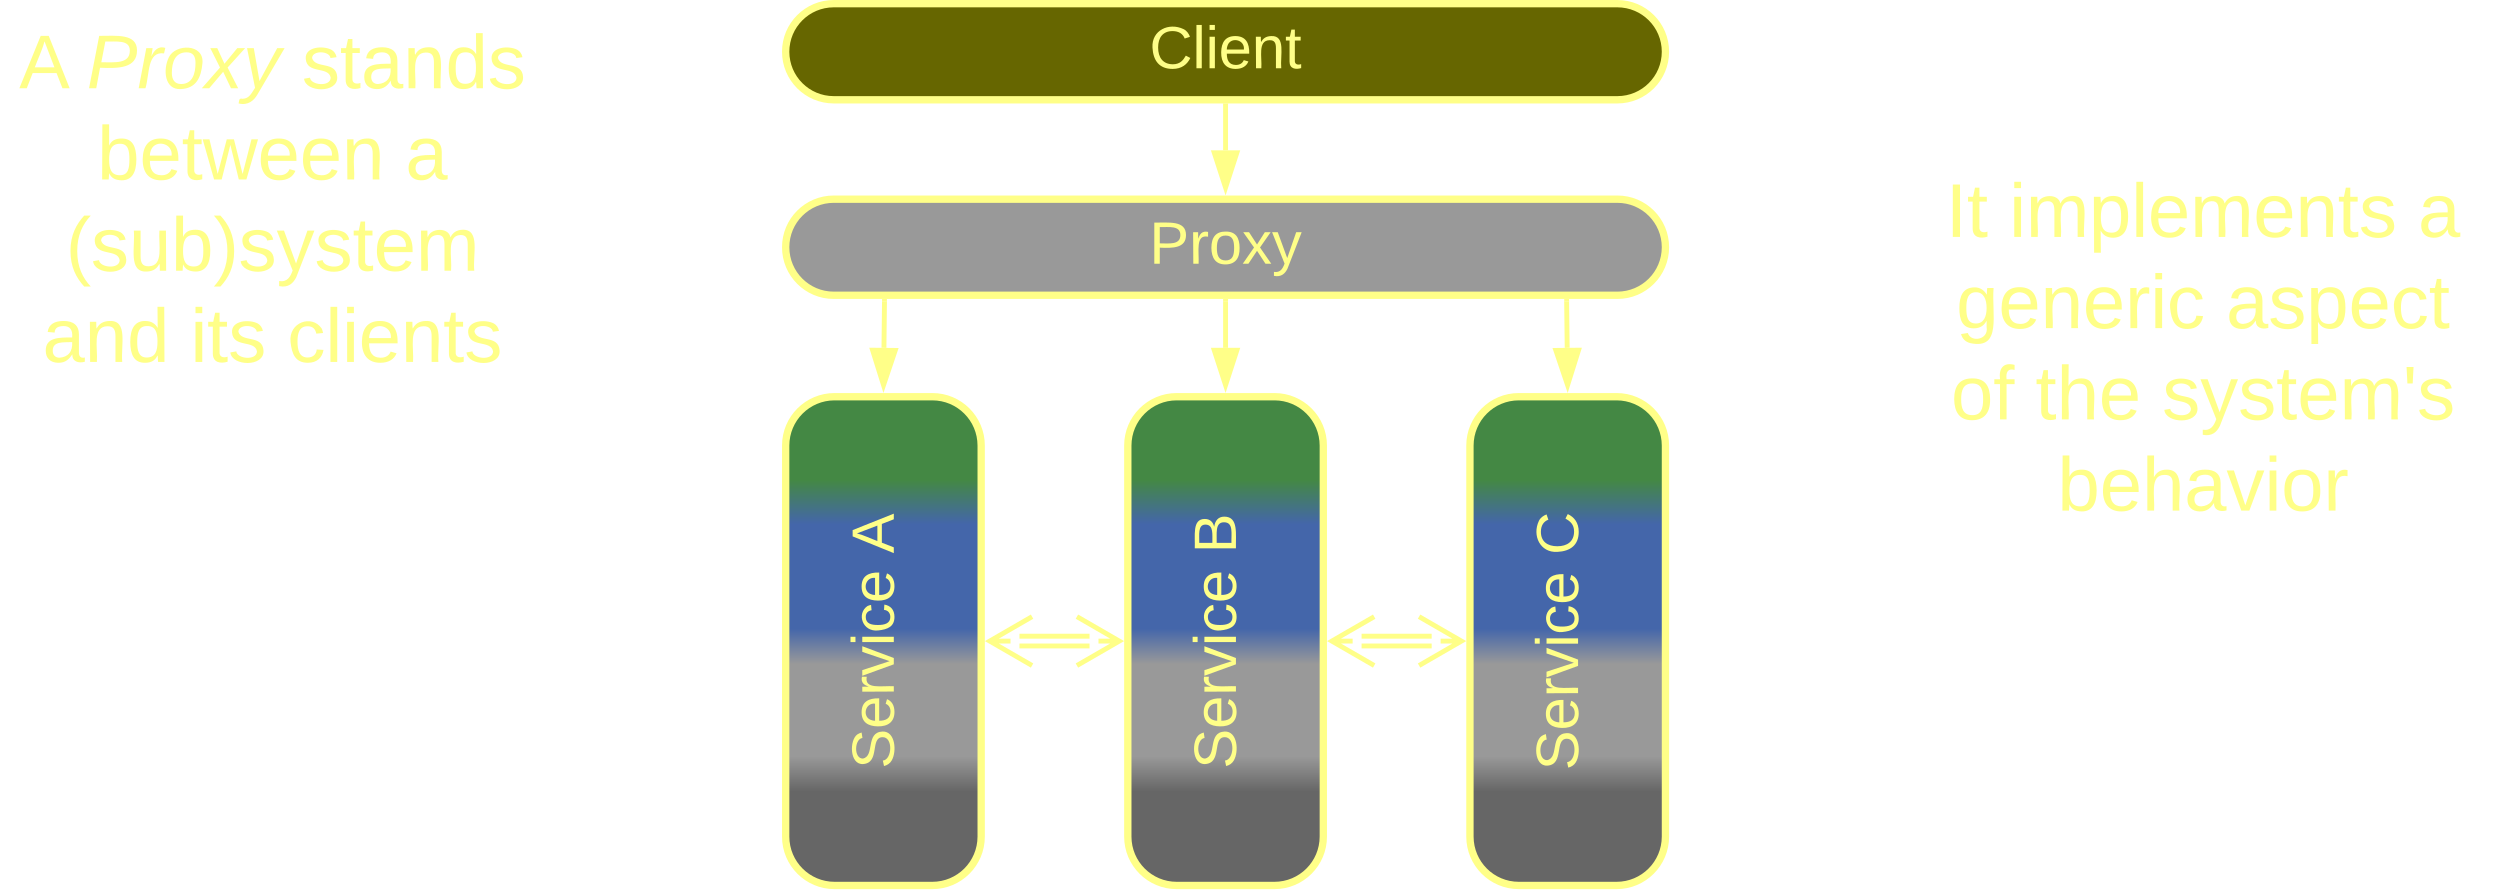
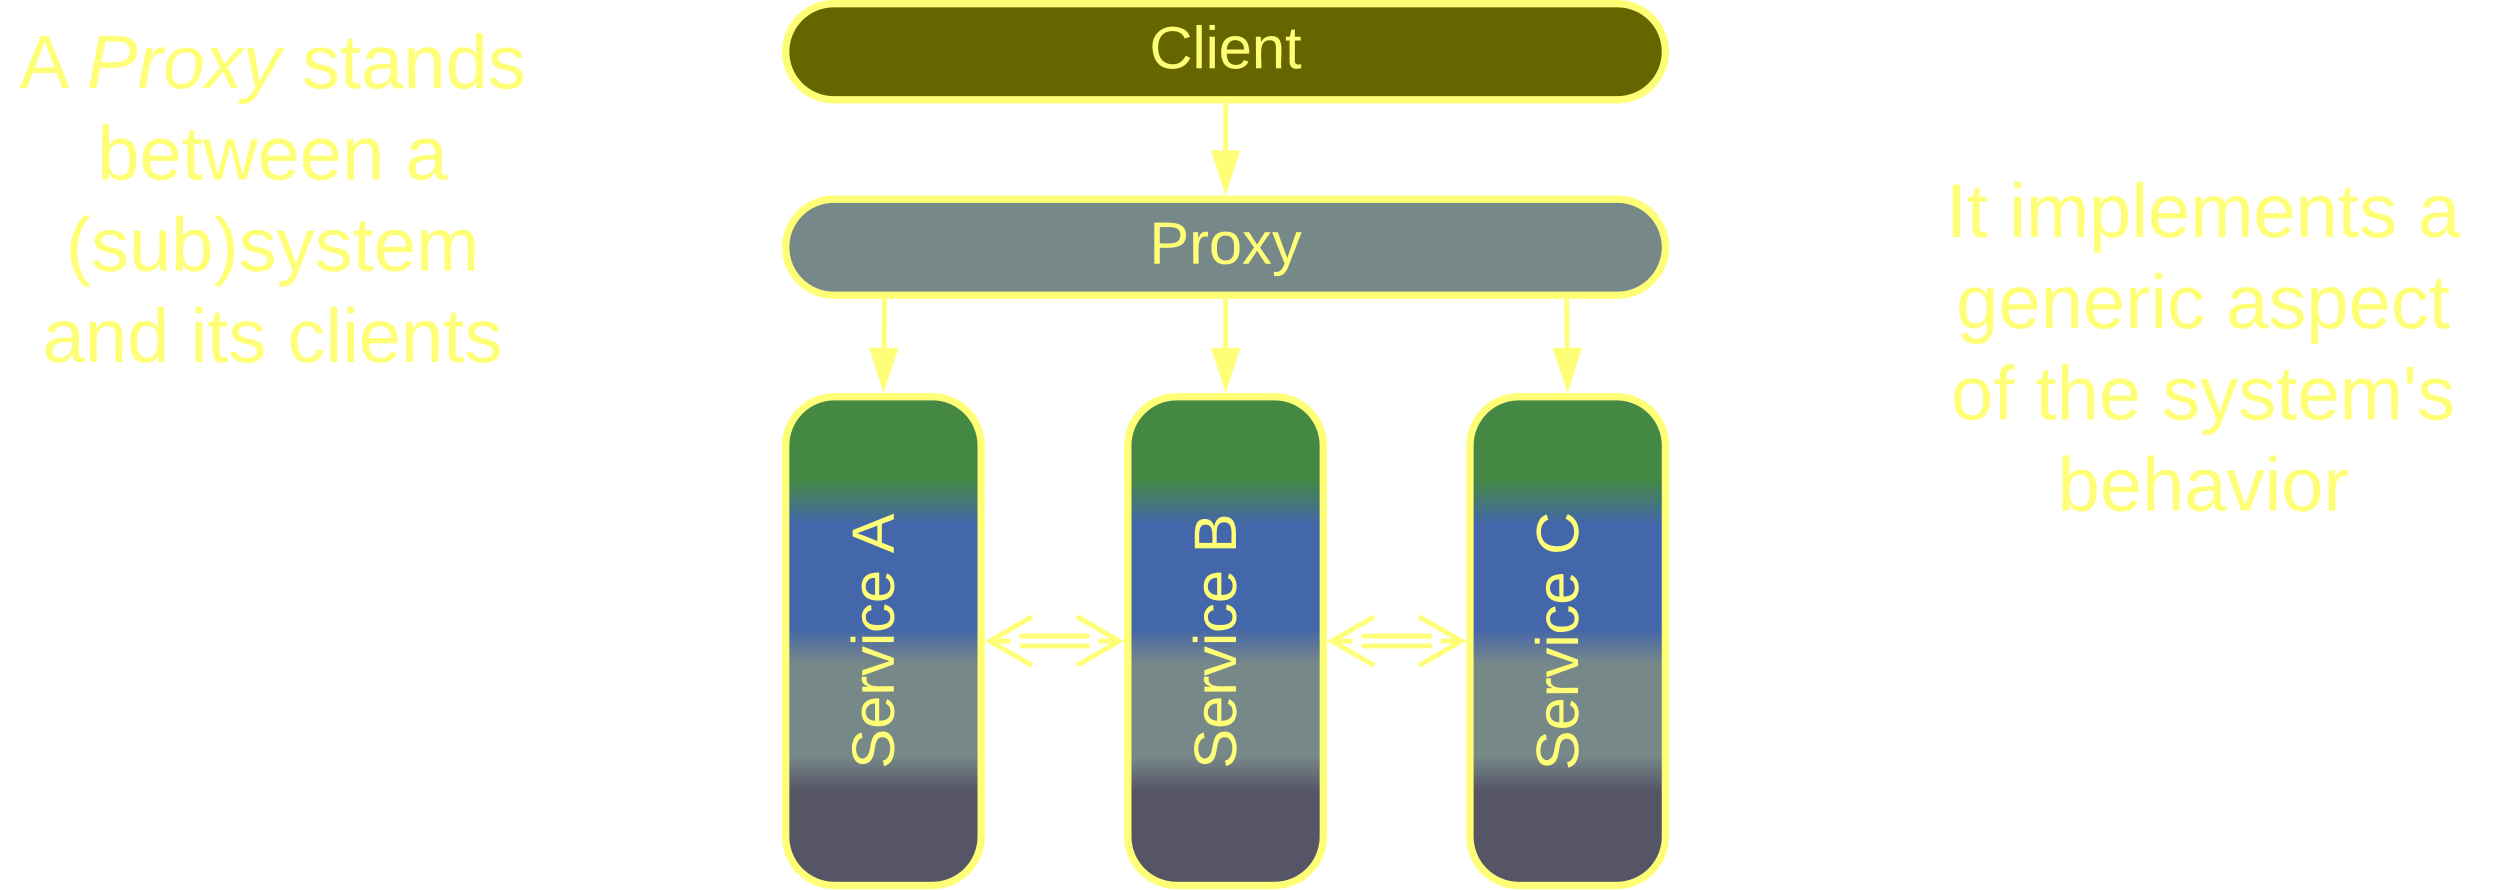
<svg xmlns="http://www.w3.org/2000/svg" xmlns:ns1="lucid" xmlns:xlink="http://www.w3.org/1999/xlink" width="1023" height="363.83">
  <g transform="translate(-378.5 -417.6667)" ns1:page-tab-id="0_0">
-     <path d="M700 600a20 20 0 0 1 20-20h40a20 20 0 0 1 20 20v160a20 20 0 0 1-20 20h-40a20 20 0 0 1-20-20z" stroke="#ff8" stroke-width="3" fill="url(#a)" />
+     <path d="M700 600a20 20 0 0 1 20-20h40a20 20 0 0 1 20 20v160a20 20 0 0 1-20 20h-40a20 20 0 0 1-20-20z" stroke="#ff7" stroke-width="3" fill="url(#a)" />
    <use xlink:href="#b" transform="matrix(-1.8369701987210297e-16,-1,1,-1.8369701987210297e-16,705,775) translate(42.78395 39.24306)" />
    <use xlink:href="#c" transform="matrix(-1.8369701987210297e-16,-1,1,-1.8369701987210297e-16,705,775) translate(130.9198 39.24306)" />
-     <path d="M840 600a20 20 0 0 1 20-20h40a20 20 0 0 1 20 20v160a20 20 0 0 1-20 20h-40a20 20 0 0 1-20-20z" stroke="#ff8" stroke-width="3" fill="url(#d)" />
+     <path d="M840 600a20 20 0 0 1 20-20h40a20 20 0 0 1 20 20v160a20 20 0 0 1-20 20h-40a20 20 0 0 1-20-20z" stroke="#ff7" stroke-width="3" fill="url(#d)" />
    <use xlink:href="#b" transform="matrix(-1.8369701987210297e-16,-1,1,-1.8369701987210297e-16,845,775) translate(42.78395 39.24306)" />
    <use xlink:href="#e" transform="matrix(-1.8369701987210297e-16,-1,1,-1.8369701987210297e-16,845,775) translate(130.9198 39.24306)" />
-     <path d="M980 600a20 20 0 0 1 20-20h40a20 20 0 0 1 20 20v160a20 20 0 0 1-20 20h-40a20 20 0 0 1-20-20z" stroke="#ff8" stroke-width="3" fill="url(#f)" />
+     <path d="M980 600a20 20 0 0 1 20-20h40a20 20 0 0 1 20 20v160a20 20 0 0 1-20 20h-40a20 20 0 0 1-20-20z" stroke="#ff7" stroke-width="3" fill="url(#f)" />
    <use xlink:href="#b" transform="matrix(-1.8369701987210297e-16,-1,1,-1.8369701987210297e-16,985,775) translate(42.13889 39.24306)" />
    <use xlink:href="#g" transform="matrix(-1.8369701987210297e-16,-1,1,-1.8369701987210297e-16,985,775) translate(130.2747 39.24306)" />
-     <path d="M824.34 682h-28.68M824.34 678h-28.68M819.18 670l17.32 10-17.32 10m17.32-10H828M800.82 690l-17.32-10 17.32-10m-17.32 10h8.5M964.34 682h-28.68M964.34 678h-28.68M959.18 670l17.32 10-17.32 10m17.32-10H968M940.82 690l-17.32-10 17.32-10m-17.32 10h8.5" stroke="#ff8" stroke-width="2" fill="none" />
-     <path d="M700 518.83a19.67 19.67 0 0 1 19.67-19.66h320.66a19.67 19.67 0 0 1 19.67 19.66 19.67 19.67 0 0 1-19.67 19.67H719.67A19.67 19.67 0 0 1 700 518.83z" stroke="#ff8" stroke-width="3" fill="#999" />
+     <path d="M824.34 682h-28.68M824.34 678h-28.68M819.18 670l17.32 10-17.32 10m17.32-10H828M800.82 690l-17.32-10 17.32-10m-17.32 10h8.5M964.34 682h-28.68M964.34 678h-28.68M959.18 670l17.32 10-17.32 10m17.32-10H968M940.82 690l-17.32-10 17.32-10m-17.32 10h8.5" stroke="#ff7" stroke-width="2" fill="none" />
+     <path d="M700 518.83a19.67 19.67 0 0 1 19.67-19.66h320.66a19.67 19.67 0 0 1 19.67 19.66 19.67 19.67 0 0 1-19.67 19.67H719.67A19.67 19.67 0 0 1 700 518.83z" stroke="#ff7" stroke-width="3" fill="#788" />
    <use xlink:href="#h" transform="matrix(1,0,0,1,705,504.1667) translate(143.8044 21.43056)" />
-     <path d="M740.43 541l-.22 19" stroke="#ff8" stroke-width="2" fill="none" />
-     <path d="M741.4 541.04l-1.95-.03v-1h1.96z" stroke="#ff8" stroke-width=".05" fill="#ff8" />
-     <path d="M740.04 575.26l-4.48-14.3 9.27.1z" stroke="#ff8" stroke-width="2" fill="#ff8" />
-     <path d="M1019.57 541l.22 19" stroke="#ff8" stroke-width="2" fill="none" />
-     <path d="M1020.55 541l-1.95.04V540h1.94z" stroke="#ff8" stroke-width=".05" fill="#ff8" />
-     <path d="M1019.96 575.26l-4.8-14.2 9.28-.1z" stroke="#ff8" stroke-width="2" fill="#ff8" />
-     <path d="M880 541v19" stroke="#ff8" stroke-width="2" fill="none" />
-     <path d="M880.98 541.03H879V540H881z" stroke="#ff8" stroke-width=".05" fill="#ff8" />
-     <path d="M880 575.26L875.37 561h9.26z" stroke="#ff8" stroke-width="2" fill="#ff8" />
-     <path d="M880 461v18.17" stroke="#ff8" stroke-width="2" fill="none" />
-     <path d="M880.98 461.03H879V460H881z" stroke="#ff8" stroke-width=".05" fill="#ff8" />
-     <path d="M880 494.43l-4.63-14.26h9.26z" stroke="#ff8" stroke-width="2" fill="#ff8" />
-     <path d="M380 425.17a6 6 0 0 1 6-6h208a6 6 0 0 1 6 6V574a6 6 0 0 1-6 6H386a6 6 0 0 1-6-6z" stroke="#ff8" stroke-opacity="0" stroke-width="3" fill="#999" fill-opacity="0" />
+     <path d="M740.43 541l-.22 19" stroke="#ff7" stroke-width="2" fill="none" />
+     <path d="M741.4 541.04l-1.95-.03v-1h1.96z" stroke="#ff7" stroke-width=".05" fill="#ff7" />
+     <path d="M740.04 575.26l-4.48-14.3 9.27.1z" stroke="#ff7" stroke-width="2" fill="#ff7" />
+     <path d="M1019.57 541l.22 19" stroke="#ff7" stroke-width="2" fill="none" />
+     <path d="M1020.55 541l-1.95.04V540h1.94z" stroke="#ff7" stroke-width=".05" fill="#ff7" />
+     <path d="M1019.96 575.26l-4.8-14.2 9.28-.1z" stroke="#ff7" stroke-width="2" fill="#ff7" />
+     <path d="M880 541v19" stroke="#ff7" stroke-width="2" fill="none" />
+     <path d="M880.98 541.03H879V540H881z" stroke="#ff7" stroke-width=".05" fill="#ff7" />
+     <path d="M880 575.26L875.37 561h9.26z" stroke="#ff7" stroke-width="2" fill="#ff7" />
+     <path d="M880 461v18.17" stroke="#ff7" stroke-width="2" fill="none" />
+     <path d="M880.98 461.03H879V460H881z" stroke="#ff7" stroke-width=".05" fill="#ff7" />
+     <path d="M880 494.43l-4.63-14.26h9.26z" stroke="#ff7" stroke-width="2" fill="#ff7" />
+     <path d="M380 425.17a6 6 0 0 1 6-6h208a6 6 0 0 1 6 6V574a6 6 0 0 1-6 6H386a6 6 0 0 1-6-6z" stroke="#ff7" stroke-opacity="0" stroke-width="3" fill="#788" fill-opacity="0" />
    <use xlink:href="#i" transform="matrix(1,0,0,1,385,424.1667) translate(1.339506 29.60764)" />
    <use xlink:href="#j" transform="matrix(1,0,0,1,385,424.1667) translate(28.99383 29.60764)" />
    <use xlink:href="#k" transform="matrix(1,0,0,1,385,424.1667) translate(117.0556 29.60764)" />
    <use xlink:href="#l" transform="matrix(1,0,0,1,385,424.1667) translate(33.31481 66.94097)" />
    <use xlink:href="#m" transform="matrix(1,0,0,1,385,424.1667) translate(159.4012 66.94097)" />
    <use xlink:href="#n" transform="matrix(1,0,0,1,385,424.1667) translate(20.43827 104.2743)" />
    <use xlink:href="#o" transform="matrix(1,0,0,1,385,424.1667) translate(10.9321 141.6076)" />
    <use xlink:href="#p" transform="matrix(1,0,0,1,385,424.1667) translate(71.42593 141.6076)" />
    <use xlink:href="#q" transform="matrix(1,0,0,1,385,424.1667) translate(111.0926 141.6076)" />
-     <path d="M700 438.83a19.67 19.67 0 0 1 19.67-19.66h320.66a19.67 19.67 0 0 1 19.67 19.66 19.67 19.67 0 0 1-19.67 19.67H719.67A19.67 19.67 0 0 1 700 438.83z" stroke="#ff8" stroke-width="3" fill="#660" />
+     <path d="M700 438.83a19.67 19.67 0 0 1 19.67-19.66h320.66a19.67 19.67 0 0 1 19.67 19.66 19.67 19.67 0 0 1-19.67 19.67H719.67A19.67 19.67 0 0 1 700 438.83z" stroke="#ff7" stroke-width="3" fill="#660" />
    <g>
      <use xlink:href="#r" transform="matrix(1,0,0,1,705,424.1667) translate(143.8723 21.43056)" />
    </g>
-     <path d="M1160 486a6 6 0 0 1 6-6h228a6 6 0 0 1 6 6v148a6 6 0 0 1-6 6h-228a6 6 0 0 1-6-6z" stroke="#ff8" stroke-opacity="0" stroke-width="3" fill="#999" fill-opacity="0" />
+     <path d="M1160 486a6 6 0 0 1 6-6h228a6 6 0 0 1 6 6v148a6 6 0 0 1-6 6h-228a6 6 0 0 1-6-6z" stroke="#ff7" stroke-opacity="0" stroke-width="3" fill="#788" fill-opacity="0" />
    <g>
      <use xlink:href="#s" transform="matrix(1,0,0,1,1165,485) translate(9.740741 29.60764)" />
      <use xlink:href="#t" transform="matrix(1,0,0,1,1165,485) translate(35.66667 29.60764)" />
      <use xlink:href="#m" transform="matrix(1,0,0,1,1165,485) translate(202.9753 29.60764)" />
      <use xlink:href="#u" transform="matrix(1,0,0,1,1165,485) translate(13.97531 66.94097)" />
      <use xlink:href="#v" transform="matrix(1,0,0,1,1165,485) translate(124.4198 66.94097)" />
      <use xlink:href="#w" transform="matrix(1,0,0,1,1165,485) translate(11.85802 104.2743)" />
      <use xlink:href="#x" transform="matrix(1,0,0,1,1165,485) translate(46.42593 104.2743)" />
      <use xlink:href="#y" transform="matrix(1,0,0,1,1165,485) translate(98.27778 104.2743)" />
      <use xlink:href="#z" transform="matrix(1,0,0,1,1165,485) translate(55.45679 141.6076)" />
    </g>
    <defs>
      <linearGradient gradientUnits="userSpaceOnUse" id="a" x1="700" y1="780" x2="700" y2="580">
-         <stop offset="19.2%" stop-color="#666" />
-         <stop offset="26.45%" stop-color="#999" />
-         <stop offset="45.29%" stop-color="#999" />
+         <stop offset="19.2%" stop-color="#556" />
+         <stop offset="26.45%" stop-color="#788" />
+         <stop offset="45.29%" stop-color="#788" />
        <stop offset="52.54%" stop-color="#46a" />
        <stop offset="73.91%" stop-color="#46a" />
        <stop offset="82.97%" stop-color="#484" />
      </linearGradient>
-       <path d="M185-189c-5-48-123-54-124 2 14 75 158 14 163 119 3 78-121 87-175 55-17-10-28-26-33-46l33-7c5 56 141 63 141-1 0-78-155-14-162-118-5-82 145-84 179-34 5 7 8 16 11 25" id="A" fill="#ff8" />
-       <path d="M100-194c63 0 86 42 84 106H49c0 40 14 67 53 68 26 1 43-12 49-29l28 8c-11 28-37 45-77 45C44 4 14-33 15-96c1-61 26-98 85-98zm52 81c6-60-76-77-97-28-3 7-6 17-6 28h103" id="B" fill="#ff8" />
-       <path d="M114-163C36-179 61-72 57 0H25l-1-190h30c1 12-1 29 2 39 6-27 23-49 58-41v29" id="C" fill="#ff8" />
-       <path d="M108 0H70L1-190h34L89-25l56-165h34" id="D" fill="#ff8" />
-       <path d="M24-231v-30h32v30H24zM24 0v-190h32V0H24" id="E" fill="#ff8" />
-       <path d="M96-169c-40 0-48 33-48 73s9 75 48 75c24 0 41-14 43-38l32 2c-6 37-31 61-74 61-59 0-76-41-82-99-10-93 101-131 147-64 4 7 5 14 7 22l-32 3c-4-21-16-35-41-35" id="F" fill="#ff8" />
+       <path d="M185-189c-5-48-123-54-124 2 14 75 158 14 163 119 3 78-121 87-175 55-17-10-28-26-33-46l33-7c5 56 141 63 141-1 0-78-155-14-162-118-5-82 145-84 179-34 5 7 8 16 11 25" id="A" fill="#ff7" />
+       <path d="M100-194c63 0 86 42 84 106H49c0 40 14 67 53 68 26 1 43-12 49-29l28 8c-11 28-37 45-77 45C44 4 14-33 15-96c1-61 26-98 85-98zm52 81c6-60-76-77-97-28-3 7-6 17-6 28h103" id="B" fill="#ff7" />
+       <path d="M114-163C36-179 61-72 57 0H25l-1-190h30c1 12-1 29 2 39 6-27 23-49 58-41v29" id="C" fill="#ff7" />
+       <path d="M108 0H70L1-190h34L89-25l56-165h34" id="D" fill="#ff7" />
+       <path d="M24-231v-30h32v30H24zM24 0v-190h32V0H24" id="E" fill="#ff7" />
+       <path d="M96-169c-40 0-48 33-48 73s9 75 48 75c24 0 41-14 43-38l32 2c-6 37-31 61-74 61-59 0-76-41-82-99-10-93 101-131 147-64 4 7 5 14 7 22l-32 3c-4-21-16-35-41-35" id="F" fill="#ff7" />
      <g id="b">
        <use transform="matrix(0.06790123,0,0,0.06790123,0,0)" xlink:href="#A" />
        <use transform="matrix(0.06790123,0,0,0.06790123,16.2963,0)" xlink:href="#B" />
        <use transform="matrix(0.06790123,0,0,0.06790123,29.87654,0)" xlink:href="#C" />
        <use transform="matrix(0.06790123,0,0,0.06790123,37.95679,0)" xlink:href="#D" />
        <use transform="matrix(0.06790123,0,0,0.06790123,50.17901,0)" xlink:href="#E" />
        <use transform="matrix(0.06790123,0,0,0.06790123,55.54321,0)" xlink:href="#F" />
        <use transform="matrix(0.06790123,0,0,0.06790123,67.76543,0)" xlink:href="#B" />
      </g>
-       <path d="M205 0l-28-72H64L36 0H1l101-248h38L239 0h-34zm-38-99l-47-123c-12 45-31 82-46 123h93" id="G" fill="#ff8" />
+       <path d="M205 0l-28-72H64L36 0H1l101-248h38L239 0h-34zm-38-99l-47-123c-12 45-31 82-46 123h93" id="G" fill="#ff7" />
      <use transform="matrix(0.06790123,0,0,0.06790123,0,0)" xlink:href="#G" id="c" />
      <linearGradient gradientUnits="userSpaceOnUse" id="d" x1="840" y1="780" x2="840" y2="580">
-         <stop offset="19.2%" stop-color="#666" />
-         <stop offset="26.45%" stop-color="#999" />
-         <stop offset="45.29%" stop-color="#999" />
+         <stop offset="19.2%" stop-color="#556" />
+         <stop offset="26.45%" stop-color="#788" />
+         <stop offset="45.29%" stop-color="#788" />
        <stop offset="52.54%" stop-color="#46a" />
        <stop offset="73.91%" stop-color="#46a" />
        <stop offset="82.97%" stop-color="#484" />
      </linearGradient>
-       <path d="M160-131c35 5 61 23 61 61C221 17 115-2 30 0v-248c76 3 177-17 177 60 0 33-19 50-47 57zm-97-11c50-1 110 9 110-42 0-47-63-36-110-37v79zm0 115c55-2 124 14 124-45 0-56-70-42-124-44v89" id="H" fill="#ff8" />
+       <path d="M160-131c35 5 61 23 61 61C221 17 115-2 30 0v-248c76 3 177-17 177 60 0 33-19 50-47 57zm-97-11c50-1 110 9 110-42 0-47-63-36-110-37v79zm0 115c55-2 124 14 124-45 0-56-70-42-124-44v89" id="H" fill="#ff7" />
      <use transform="matrix(0.06790123,0,0,0.06790123,0,0)" xlink:href="#H" id="e" />
      <linearGradient gradientUnits="userSpaceOnUse" id="f" x1="980" y1="780" x2="980" y2="580">
-         <stop offset="19.2%" stop-color="#666" />
-         <stop offset="26.45%" stop-color="#999" />
-         <stop offset="45.29%" stop-color="#999" />
+         <stop offset="19.2%" stop-color="#556" />
+         <stop offset="26.45%" stop-color="#788" />
+         <stop offset="45.29%" stop-color="#788" />
        <stop offset="52.54%" stop-color="#46a" />
        <stop offset="73.91%" stop-color="#46a" />
        <stop offset="82.97%" stop-color="#484" />
      </linearGradient>
-       <path d="M212-179c-10-28-35-45-73-45-59 0-87 40-87 99 0 60 29 101 89 101 43 0 62-24 78-52l27 14C228-24 195 4 139 4 59 4 22-46 18-125c-6-104 99-153 187-111 19 9 31 26 39 46" id="I" fill="#ff8" />
+       <path d="M212-179c-10-28-35-45-73-45-59 0-87 40-87 99 0 60 29 101 89 101 43 0 62-24 78-52l27 14C228-24 195 4 139 4 59 4 22-46 18-125c-6-104 99-153 187-111 19 9 31 26 39 46" id="I" fill="#ff7" />
      <use transform="matrix(0.06790123,0,0,0.06790123,0,0)" xlink:href="#I" id="g" />
-       <path d="M30-248c87 1 191-15 191 75 0 78-77 80-158 76V0H30v-248zm33 125c57 0 124 11 124-50 0-59-68-47-124-48v98" id="J" fill="#ff8" />
-       <path d="M100-194c62-1 85 37 85 99 1 63-27 99-86 99S16-35 15-95c0-66 28-99 85-99zM99-20c44 1 53-31 53-75 0-43-8-75-51-75s-53 32-53 75 10 74 51 75" id="K" fill="#ff8" />
-       <path d="M141 0L90-78 38 0H4l68-98-65-92h35l48 74 47-74h35l-64 92 68 98h-35" id="L" fill="#ff8" />
-       <path d="M179-190L93 31C79 59 56 82 12 73V49c39 6 53-20 64-50L1-190h34L92-34l54-156h33" id="M" fill="#ff8" />
+       <path d="M30-248c87 1 191-15 191 75 0 78-77 80-158 76V0H30v-248zm33 125c57 0 124 11 124-50 0-59-68-47-124-48v98" id="J" fill="#ff7" />
+       <path d="M100-194c62-1 85 37 85 99 1 63-27 99-86 99S16-35 15-95c0-66 28-99 85-99zM99-20c44 1 53-31 53-75 0-43-8-75-51-75s-53 32-53 75 10 74 51 75" id="K" fill="#ff7" />
+       <path d="M141 0L90-78 38 0H4l68-98-65-92h35l48 74 47-74h35l-64 92 68 98h-35" id="L" fill="#ff7" />
+       <path d="M179-190L93 31C79 59 56 82 12 73V49c39 6 53-20 64-50L1-190h34L92-34l54-156h33" id="M" fill="#ff7" />
      <g id="h">
        <use transform="matrix(0.06790123,0,0,0.06790123,0,0)" xlink:href="#J" />
        <use transform="matrix(0.06790123,0,0,0.06790123,16.2963,0)" xlink:href="#C" />
        <use transform="matrix(0.06790123,0,0,0.06790123,24.37654,0)" xlink:href="#K" />
        <use transform="matrix(0.06790123,0,0,0.06790123,37.95679,0)" xlink:href="#L" />
        <use transform="matrix(0.06790123,0,0,0.06790123,50.17901,0)" xlink:href="#M" />
      </g>
      <use transform="matrix(0.08641975,0,0,0.08641975,0,0)" xlink:href="#G" id="i" />
-       <path d="M238-179c0 84-86 86-175 82L45 0H11l48-248c82 0 179-12 179 69zm-34 1c0-53-64-42-116-43l-19 98c63 0 135 9 135-55" id="N" fill="#ff8" />
-       <path d="M66-151c12-25 30-51 66-40l-6 26C45-176 58-65 38 0H6l36-190h30" id="O" fill="#ff8" />
-       <path d="M30-147c31-64 166-65 159 27C183-49 158 1 86 4 9 8 1-88 30-147zM88-20c53 0 68-48 68-100 0-31-11-51-44-50-52 1-68 46-68 97 0 32 13 53 44 53" id="P" fill="#ff8" />
-       <path d="M124 0L87-78 21 0h-35l86-98-46-92h33l34 74 61-74h37l-83 92 50 98h-34" id="Q" fill="#ff8" />
-       <path d="M198-190L69 30C53 58 25 83-20 72c4-11-1-27 19-22 33-1 43-29 59-52L20-190h32L79-34l84-156h35" id="R" fill="#ff8" />
+       <path d="M238-179c0 84-86 86-175 82L45 0H11l48-248c82 0 179-12 179 69zm-34 1c0-53-64-42-116-43l-19 98c63 0 135 9 135-55" id="N" fill="#ff7" />
+       <path d="M66-151c12-25 30-51 66-40l-6 26C45-176 58-65 38 0H6l36-190h30" id="O" fill="#ff7" />
+       <path d="M30-147c31-64 166-65 159 27C183-49 158 1 86 4 9 8 1-88 30-147zM88-20c53 0 68-48 68-100 0-31-11-51-44-50-52 1-68 46-68 97 0 32 13 53 44 53" id="P" fill="#ff7" />
+       <path d="M124 0L87-78 21 0h-35l86-98-46-92h33l34 74 61-74h37l-83 92 50 98h-34" id="Q" fill="#ff7" />
+       <path d="M198-190L69 30C53 58 25 83-20 72c4-11-1-27 19-22 33-1 43-29 59-52L20-190h32L79-34l84-156h35" id="R" fill="#ff7" />
      <g id="j">
        <use transform="matrix(0.08641975,0,0,0.08641975,0,0)" xlink:href="#N" />
        <use transform="matrix(0.08641975,0,0,0.08641975,20.74074,0)" xlink:href="#O" />
        <use transform="matrix(0.08641975,0,0,0.08641975,31.02469,0)" xlink:href="#P" />
        <use transform="matrix(0.08641975,0,0,0.08641975,48.30864,0)" xlink:href="#Q" />
        <use transform="matrix(0.08641975,0,0,0.08641975,63.8642,0)" xlink:href="#R" />
      </g>
-       <path d="M135-143c-3-34-86-38-87 0 15 53 115 12 119 90S17 21 10-45l28-5c4 36 97 45 98 0-10-56-113-15-118-90-4-57 82-63 122-42 12 7 21 19 24 35" id="S" fill="#ff8" />
-       <path d="M59-47c-2 24 18 29 38 22v24C64 9 27 4 27-40v-127H5v-23h24l9-43h21v43h35v23H59v120" id="T" fill="#ff8" />
-       <path d="M141-36C126-15 110 5 73 4 37 3 15-17 15-53c-1-64 63-63 125-63 3-35-9-54-41-54-24 1-41 7-42 31l-33-3c5-37 33-52 76-52 45 0 72 20 72 64v82c-1 20 7 32 28 27v20c-31 9-61-2-59-35zM48-53c0 20 12 33 32 33 41-3 63-29 60-74-43 2-92-5-92 41" id="U" fill="#ff8" />
-       <path d="M117-194c89-4 53 116 60 194h-32v-121c0-31-8-49-39-48C34-167 62-67 57 0H25l-1-190h30c1 10-1 24 2 32 11-22 29-35 61-36" id="V" fill="#ff8" />
-       <path d="M85-194c31 0 48 13 60 33l-1-100h32l1 261h-30c-2-10 0-23-3-31C134-8 116 4 85 4 32 4 16-35 15-94c0-66 23-100 70-100zm9 24c-40 0-46 34-46 75 0 40 6 74 45 74 42 0 51-32 51-76 0-42-9-74-50-73" id="W" fill="#ff8" />
+       <path d="M135-143c-3-34-86-38-87 0 15 53 115 12 119 90S17 21 10-45l28-5c4 36 97 45 98 0-10-56-113-15-118-90-4-57 82-63 122-42 12 7 21 19 24 35" id="S" fill="#ff7" />
+       <path d="M59-47c-2 24 18 29 38 22v24C64 9 27 4 27-40v-127H5v-23h24l9-43h21v43h35v23H59v120" id="T" fill="#ff7" />
+       <path d="M141-36C126-15 110 5 73 4 37 3 15-17 15-53c-1-64 63-63 125-63 3-35-9-54-41-54-24 1-41 7-42 31l-33-3c5-37 33-52 76-52 45 0 72 20 72 64v82c-1 20 7 32 28 27v20c-31 9-61-2-59-35zM48-53c0 20 12 33 32 33 41-3 63-29 60-74-43 2-92-5-92 41" id="U" fill="#ff7" />
+       <path d="M117-194c89-4 53 116 60 194h-32v-121c0-31-8-49-39-48C34-167 62-67 57 0H25l-1-190h30c1 10-1 24 2 32 11-22 29-35 61-36" id="V" fill="#ff7" />
+       <path d="M85-194c31 0 48 13 60 33l-1-100h32l1 261h-30c-2-10 0-23-3-31C134-8 116 4 85 4 32 4 16-35 15-94c0-66 23-100 70-100zm9 24c-40 0-46 34-46 75 0 40 6 74 45 74 42 0 51-32 51-76 0-42-9-74-50-73" id="W" fill="#ff7" />
      <g id="k">
        <use transform="matrix(0.08641975,0,0,0.08641975,0,0)" xlink:href="#S" />
        <use transform="matrix(0.08641975,0,0,0.08641975,15.55556,0)" xlink:href="#T" />
        <use transform="matrix(0.08641975,0,0,0.08641975,24.19753,0)" xlink:href="#U" />
        <use transform="matrix(0.08641975,0,0,0.08641975,41.48148,0)" xlink:href="#V" />
        <use transform="matrix(0.08641975,0,0,0.08641975,58.76543,0)" xlink:href="#W" />
        <use transform="matrix(0.08641975,0,0,0.08641975,76.04938,0)" xlink:href="#S" />
      </g>
-       <path d="M115-194c53 0 69 39 70 98 0 66-23 100-70 100C84 3 66-7 56-30L54 0H23l1-261h32v101c10-23 28-34 59-34zm-8 174c40 0 45-34 45-75 0-40-5-75-45-74-42 0-51 32-51 76 0 43 10 73 51 73" id="X" fill="#ff8" />
-       <path d="M206 0h-36l-40-164L89 0H53L-1-190h32L70-26l43-164h34l41 164 42-164h31" id="Y" fill="#ff8" />
+       <path d="M115-194c53 0 69 39 70 98 0 66-23 100-70 100C84 3 66-7 56-30L54 0H23l1-261h32v101c10-23 28-34 59-34zm-8 174c40 0 45-34 45-75 0-40-5-75-45-74-42 0-51 32-51 76 0 43 10 73 51 73" id="X" fill="#ff7" />
+       <path d="M206 0h-36l-40-164L89 0H53L-1-190h32L70-26l43-164h34l41 164 42-164h31" id="Y" fill="#ff7" />
      <g id="l">
        <use transform="matrix(0.08641975,0,0,0.08641975,0,0)" xlink:href="#X" />
        <use transform="matrix(0.08641975,0,0,0.08641975,17.28395,0)" xlink:href="#B" />
        <use transform="matrix(0.08641975,0,0,0.08641975,34.5679,0)" xlink:href="#T" />
        <use transform="matrix(0.08641975,0,0,0.08641975,43.20988,0)" xlink:href="#Y" />
        <use transform="matrix(0.08641975,0,0,0.08641975,65.59259,0)" xlink:href="#B" />
        <use transform="matrix(0.08641975,0,0,0.08641975,82.87654,0)" xlink:href="#B" />
        <use transform="matrix(0.08641975,0,0,0.08641975,100.1605,0)" xlink:href="#V" />
      </g>
      <use transform="matrix(0.08641975,0,0,0.08641975,0,0)" xlink:href="#U" id="m" />
-       <path d="M87 75C49 33 22-17 22-94c0-76 28-126 65-167h31c-38 41-64 92-64 168S80 34 118 75H87" id="Z" fill="#ff8" />
-       <path d="M84 4C-5 8 30-112 23-190h32v120c0 31 7 50 39 49 72-2 45-101 50-169h31l1 190h-30c-1-10 1-25-2-33-11 22-28 36-60 37" id="aa" fill="#ff8" />
-       <path d="M33-261c38 41 65 92 65 168S71 34 33 75H2C39 34 66-17 66-93S39-220 2-261h31" id="ab" fill="#ff8" />
-       <path d="M210-169c-67 3-38 105-44 169h-31v-121c0-29-5-50-35-48C34-165 62-65 56 0H25l-1-190h30c1 10-1 24 2 32 10-44 99-50 107 0 11-21 27-35 58-36 85-2 47 119 55 194h-31v-121c0-29-5-49-35-48" id="ac" fill="#ff8" />
+       <path d="M87 75C49 33 22-17 22-94c0-76 28-126 65-167h31c-38 41-64 92-64 168S80 34 118 75H87" id="Z" fill="#ff7" />
+       <path d="M84 4C-5 8 30-112 23-190h32v120c0 31 7 50 39 49 72-2 45-101 50-169h31l1 190h-30c-1-10 1-25-2-33-11 22-28 36-60 37" id="aa" fill="#ff7" />
+       <path d="M33-261c38 41 65 92 65 168S71 34 33 75H2C39 34 66-17 66-93S39-220 2-261h31" id="ab" fill="#ff7" />
+       <path d="M210-169c-67 3-38 105-44 169h-31v-121c0-29-5-50-35-48C34-165 62-65 56 0H25l-1-190h30c1 10-1 24 2 32 10-44 99-50 107 0 11-21 27-35 58-36 85-2 47 119 55 194h-31v-121c0-29-5-49-35-48" id="ac" fill="#ff7" />
      <g id="n">
        <use transform="matrix(0.08641975,0,0,0.08641975,0,0)" xlink:href="#Z" />
        <use transform="matrix(0.08641975,0,0,0.08641975,10.28395,0)" xlink:href="#S" />
        <use transform="matrix(0.08641975,0,0,0.08641975,25.83951,0)" xlink:href="#aa" />
        <use transform="matrix(0.08641975,0,0,0.08641975,43.12346,0)" xlink:href="#X" />
        <use transform="matrix(0.08641975,0,0,0.08641975,60.40741,0)" xlink:href="#ab" />
        <use transform="matrix(0.08641975,0,0,0.08641975,70.69136,0)" xlink:href="#S" />
        <use transform="matrix(0.08641975,0,0,0.08641975,86.24691,0)" xlink:href="#M" />
        <use transform="matrix(0.08641975,0,0,0.08641975,101.8025,0)" xlink:href="#S" />
        <use transform="matrix(0.08641975,0,0,0.08641975,117.358,0)" xlink:href="#T" />
        <use transform="matrix(0.08641975,0,0,0.08641975,126,0)" xlink:href="#B" />
        <use transform="matrix(0.08641975,0,0,0.08641975,143.284,0)" xlink:href="#ac" />
      </g>
      <g id="o">
        <use transform="matrix(0.08641975,0,0,0.08641975,0,0)" xlink:href="#U" />
        <use transform="matrix(0.08641975,0,0,0.08641975,17.28395,0)" xlink:href="#V" />
        <use transform="matrix(0.08641975,0,0,0.08641975,34.5679,0)" xlink:href="#W" />
      </g>
      <g id="p">
        <use transform="matrix(0.08641975,0,0,0.08641975,0,0)" xlink:href="#E" />
        <use transform="matrix(0.08641975,0,0,0.08641975,6.82716,0)" xlink:href="#T" />
        <use transform="matrix(0.08641975,0,0,0.08641975,15.46914,0)" xlink:href="#S" />
      </g>
-       <path d="M24 0v-261h32V0H24" id="ad" fill="#ff8" />
+       <path d="M24 0v-261h32V0H24" id="ad" fill="#ff7" />
      <g id="q">
        <use transform="matrix(0.08641975,0,0,0.08641975,0,0)" xlink:href="#F" />
        <use transform="matrix(0.08641975,0,0,0.08641975,15.55556,0)" xlink:href="#ad" />
        <use transform="matrix(0.08641975,0,0,0.08641975,22.38272,0)" xlink:href="#E" />
        <use transform="matrix(0.08641975,0,0,0.08641975,29.20988,0)" xlink:href="#B" />
        <use transform="matrix(0.08641975,0,0,0.08641975,46.49383,0)" xlink:href="#V" />
        <use transform="matrix(0.08641975,0,0,0.08641975,63.77778,0)" xlink:href="#T" />
        <use transform="matrix(0.08641975,0,0,0.08641975,72.41975,0)" xlink:href="#S" />
      </g>
      <g id="r">
        <use transform="matrix(0.06790123,0,0,0.06790123,0,0)" xlink:href="#I" />
        <use transform="matrix(0.06790123,0,0,0.06790123,17.58642,0)" xlink:href="#ad" />
        <use transform="matrix(0.06790123,0,0,0.06790123,22.95062,0)" xlink:href="#E" />
        <use transform="matrix(0.06790123,0,0,0.06790123,28.31481,0)" xlink:href="#B" />
        <use transform="matrix(0.06790123,0,0,0.06790123,41.89506,0)" xlink:href="#V" />
        <use transform="matrix(0.06790123,0,0,0.06790123,55.47531,0)" xlink:href="#T" />
      </g>
-       <path d="M33 0v-248h34V0H33" id="ae" fill="#ff8" />
+       <path d="M33 0v-248h34V0H33" id="ae" fill="#ff7" />
      <g id="s">
        <use transform="matrix(0.08641975,0,0,0.08641975,0,0)" xlink:href="#ae" />
        <use transform="matrix(0.08641975,0,0,0.08641975,8.641975,0)" xlink:href="#T" />
      </g>
-       <path d="M115-194c55 1 70 41 70 98S169 2 115 4C84 4 66-9 55-30l1 105H24l-1-265h31l2 30c10-21 28-34 59-34zm-8 174c40 0 45-34 45-75s-6-73-45-74c-42 0-51 32-51 76 0 43 10 73 51 73" id="af" fill="#ff8" />
+       <path d="M115-194c55 1 70 41 70 98S169 2 115 4C84 4 66-9 55-30l1 105H24l-1-265h31l2 30c10-21 28-34 59-34zm-8 174c40 0 45-34 45-75s-6-73-45-74c-42 0-51 32-51 76 0 43 10 73 51 73" id="af" fill="#ff7" />
      <g id="t">
        <use transform="matrix(0.08641975,0,0,0.08641975,0,0)" xlink:href="#E" />
        <use transform="matrix(0.08641975,0,0,0.08641975,6.82716,0)" xlink:href="#ac" />
        <use transform="matrix(0.08641975,0,0,0.08641975,32.66667,0)" xlink:href="#af" />
        <use transform="matrix(0.08641975,0,0,0.08641975,49.95062,0)" xlink:href="#ad" />
        <use transform="matrix(0.08641975,0,0,0.08641975,56.77778,0)" xlink:href="#B" />
        <use transform="matrix(0.08641975,0,0,0.08641975,74.06173,0)" xlink:href="#ac" />
        <use transform="matrix(0.08641975,0,0,0.08641975,99.90123,0)" xlink:href="#B" />
        <use transform="matrix(0.08641975,0,0,0.08641975,117.1852,0)" xlink:href="#V" />
        <use transform="matrix(0.08641975,0,0,0.08641975,134.4691,0)" xlink:href="#T" />
        <use transform="matrix(0.08641975,0,0,0.08641975,143.1111,0)" xlink:href="#S" />
      </g>
-       <path d="M177-190C167-65 218 103 67 71c-23-6-38-20-44-43l32-5c15 47 100 32 89-28v-30C133-14 115 1 83 1 29 1 15-40 15-95c0-56 16-97 71-98 29-1 48 16 59 35 1-10 0-23 2-32h30zM94-22c36 0 50-32 50-73 0-42-14-75-50-75-39 0-46 34-46 75s6 73 46 73" id="ag" fill="#ff8" />
+       <path d="M177-190C167-65 218 103 67 71c-23-6-38-20-44-43l32-5c15 47 100 32 89-28v-30C133-14 115 1 83 1 29 1 15-40 15-95c0-56 16-97 71-98 29-1 48 16 59 35 1-10 0-23 2-32h30zM94-22c36 0 50-32 50-73 0-42-14-75-50-75-39 0-46 34-46 75s6 73 46 73" id="ag" fill="#ff7" />
      <g id="u">
        <use transform="matrix(0.08641975,0,0,0.08641975,0,0)" xlink:href="#ag" />
        <use transform="matrix(0.08641975,0,0,0.08641975,17.28395,0)" xlink:href="#B" />
        <use transform="matrix(0.08641975,0,0,0.08641975,34.5679,0)" xlink:href="#V" />
        <use transform="matrix(0.08641975,0,0,0.08641975,51.85185,0)" xlink:href="#B" />
        <use transform="matrix(0.08641975,0,0,0.08641975,69.1358,0)" xlink:href="#C" />
        <use transform="matrix(0.08641975,0,0,0.08641975,79.41975,0)" xlink:href="#E" />
        <use transform="matrix(0.08641975,0,0,0.08641975,86.24691,0)" xlink:href="#F" />
      </g>
      <g id="v">
        <use transform="matrix(0.08641975,0,0,0.08641975,0,0)" xlink:href="#U" />
        <use transform="matrix(0.08641975,0,0,0.08641975,17.28395,0)" xlink:href="#S" />
        <use transform="matrix(0.08641975,0,0,0.08641975,32.83951,0)" xlink:href="#af" />
        <use transform="matrix(0.08641975,0,0,0.08641975,50.12346,0)" xlink:href="#B" />
        <use transform="matrix(0.08641975,0,0,0.08641975,67.40741,0)" xlink:href="#F" />
        <use transform="matrix(0.08641975,0,0,0.08641975,82.96296,0)" xlink:href="#T" />
      </g>
-       <path d="M101-234c-31-9-42 10-38 44h38v23H63V0H32v-167H5v-23h27c-7-52 17-82 69-68v24" id="ah" fill="#ff8" />
+       <path d="M101-234c-31-9-42 10-38 44h38v23H63V0H32v-167H5v-23h27c-7-52 17-82 69-68v24" id="ah" fill="#ff7" />
      <g id="w">
        <use transform="matrix(0.08641975,0,0,0.08641975,0,0)" xlink:href="#K" />
        <use transform="matrix(0.08641975,0,0,0.08641975,17.28395,0)" xlink:href="#ah" />
      </g>
-       <path d="M106-169C34-169 62-67 57 0H25v-261h32l-1 103c12-21 28-36 61-36 89 0 53 116 60 194h-32v-121c2-32-8-49-39-48" id="ai" fill="#ff8" />
+       <path d="M106-169C34-169 62-67 57 0H25v-261h32l-1 103c12-21 28-36 61-36 89 0 53 116 60 194h-32v-121c2-32-8-49-39-48" id="ai" fill="#ff7" />
      <g id="x">
        <use transform="matrix(0.08641975,0,0,0.08641975,0,0)" xlink:href="#T" />
        <use transform="matrix(0.08641975,0,0,0.08641975,8.641975,0)" xlink:href="#ai" />
        <use transform="matrix(0.08641975,0,0,0.08641975,25.92593,0)" xlink:href="#B" />
      </g>
-       <path d="M47-170H22l-4-78h33" id="aj" fill="#ff8" />
+       <path d="M47-170H22l-4-78h33" id="aj" fill="#ff7" />
      <g id="y">
        <use transform="matrix(0.08641975,0,0,0.08641975,0,0)" xlink:href="#S" />
        <use transform="matrix(0.08641975,0,0,0.08641975,15.55556,0)" xlink:href="#M" />
        <use transform="matrix(0.08641975,0,0,0.08641975,31.11111,0)" xlink:href="#S" />
        <use transform="matrix(0.08641975,0,0,0.08641975,46.66667,0)" xlink:href="#T" />
        <use transform="matrix(0.08641975,0,0,0.08641975,55.30864,0)" xlink:href="#B" />
        <use transform="matrix(0.08641975,0,0,0.08641975,72.59259,0)" xlink:href="#ac" />
        <use transform="matrix(0.08641975,0,0,0.08641975,98.4321,0)" xlink:href="#aj" />
        <use transform="matrix(0.08641975,0,0,0.08641975,104.3086,0)" xlink:href="#S" />
      </g>
      <g id="z">
        <use transform="matrix(0.08641975,0,0,0.08641975,0,0)" xlink:href="#X" />
        <use transform="matrix(0.08641975,0,0,0.08641975,17.28395,0)" xlink:href="#B" />
        <use transform="matrix(0.08641975,0,0,0.08641975,34.5679,0)" xlink:href="#ai" />
        <use transform="matrix(0.08641975,0,0,0.08641975,51.85185,0)" xlink:href="#U" />
        <use transform="matrix(0.08641975,0,0,0.08641975,69.1358,0)" xlink:href="#D" />
        <use transform="matrix(0.08641975,0,0,0.08641975,84.69136,0)" xlink:href="#E" />
        <use transform="matrix(0.08641975,0,0,0.08641975,91.51852,0)" xlink:href="#K" />
        <use transform="matrix(0.08641975,0,0,0.08641975,108.8025,0)" xlink:href="#C" />
      </g>
    </defs>
  </g>
</svg>
